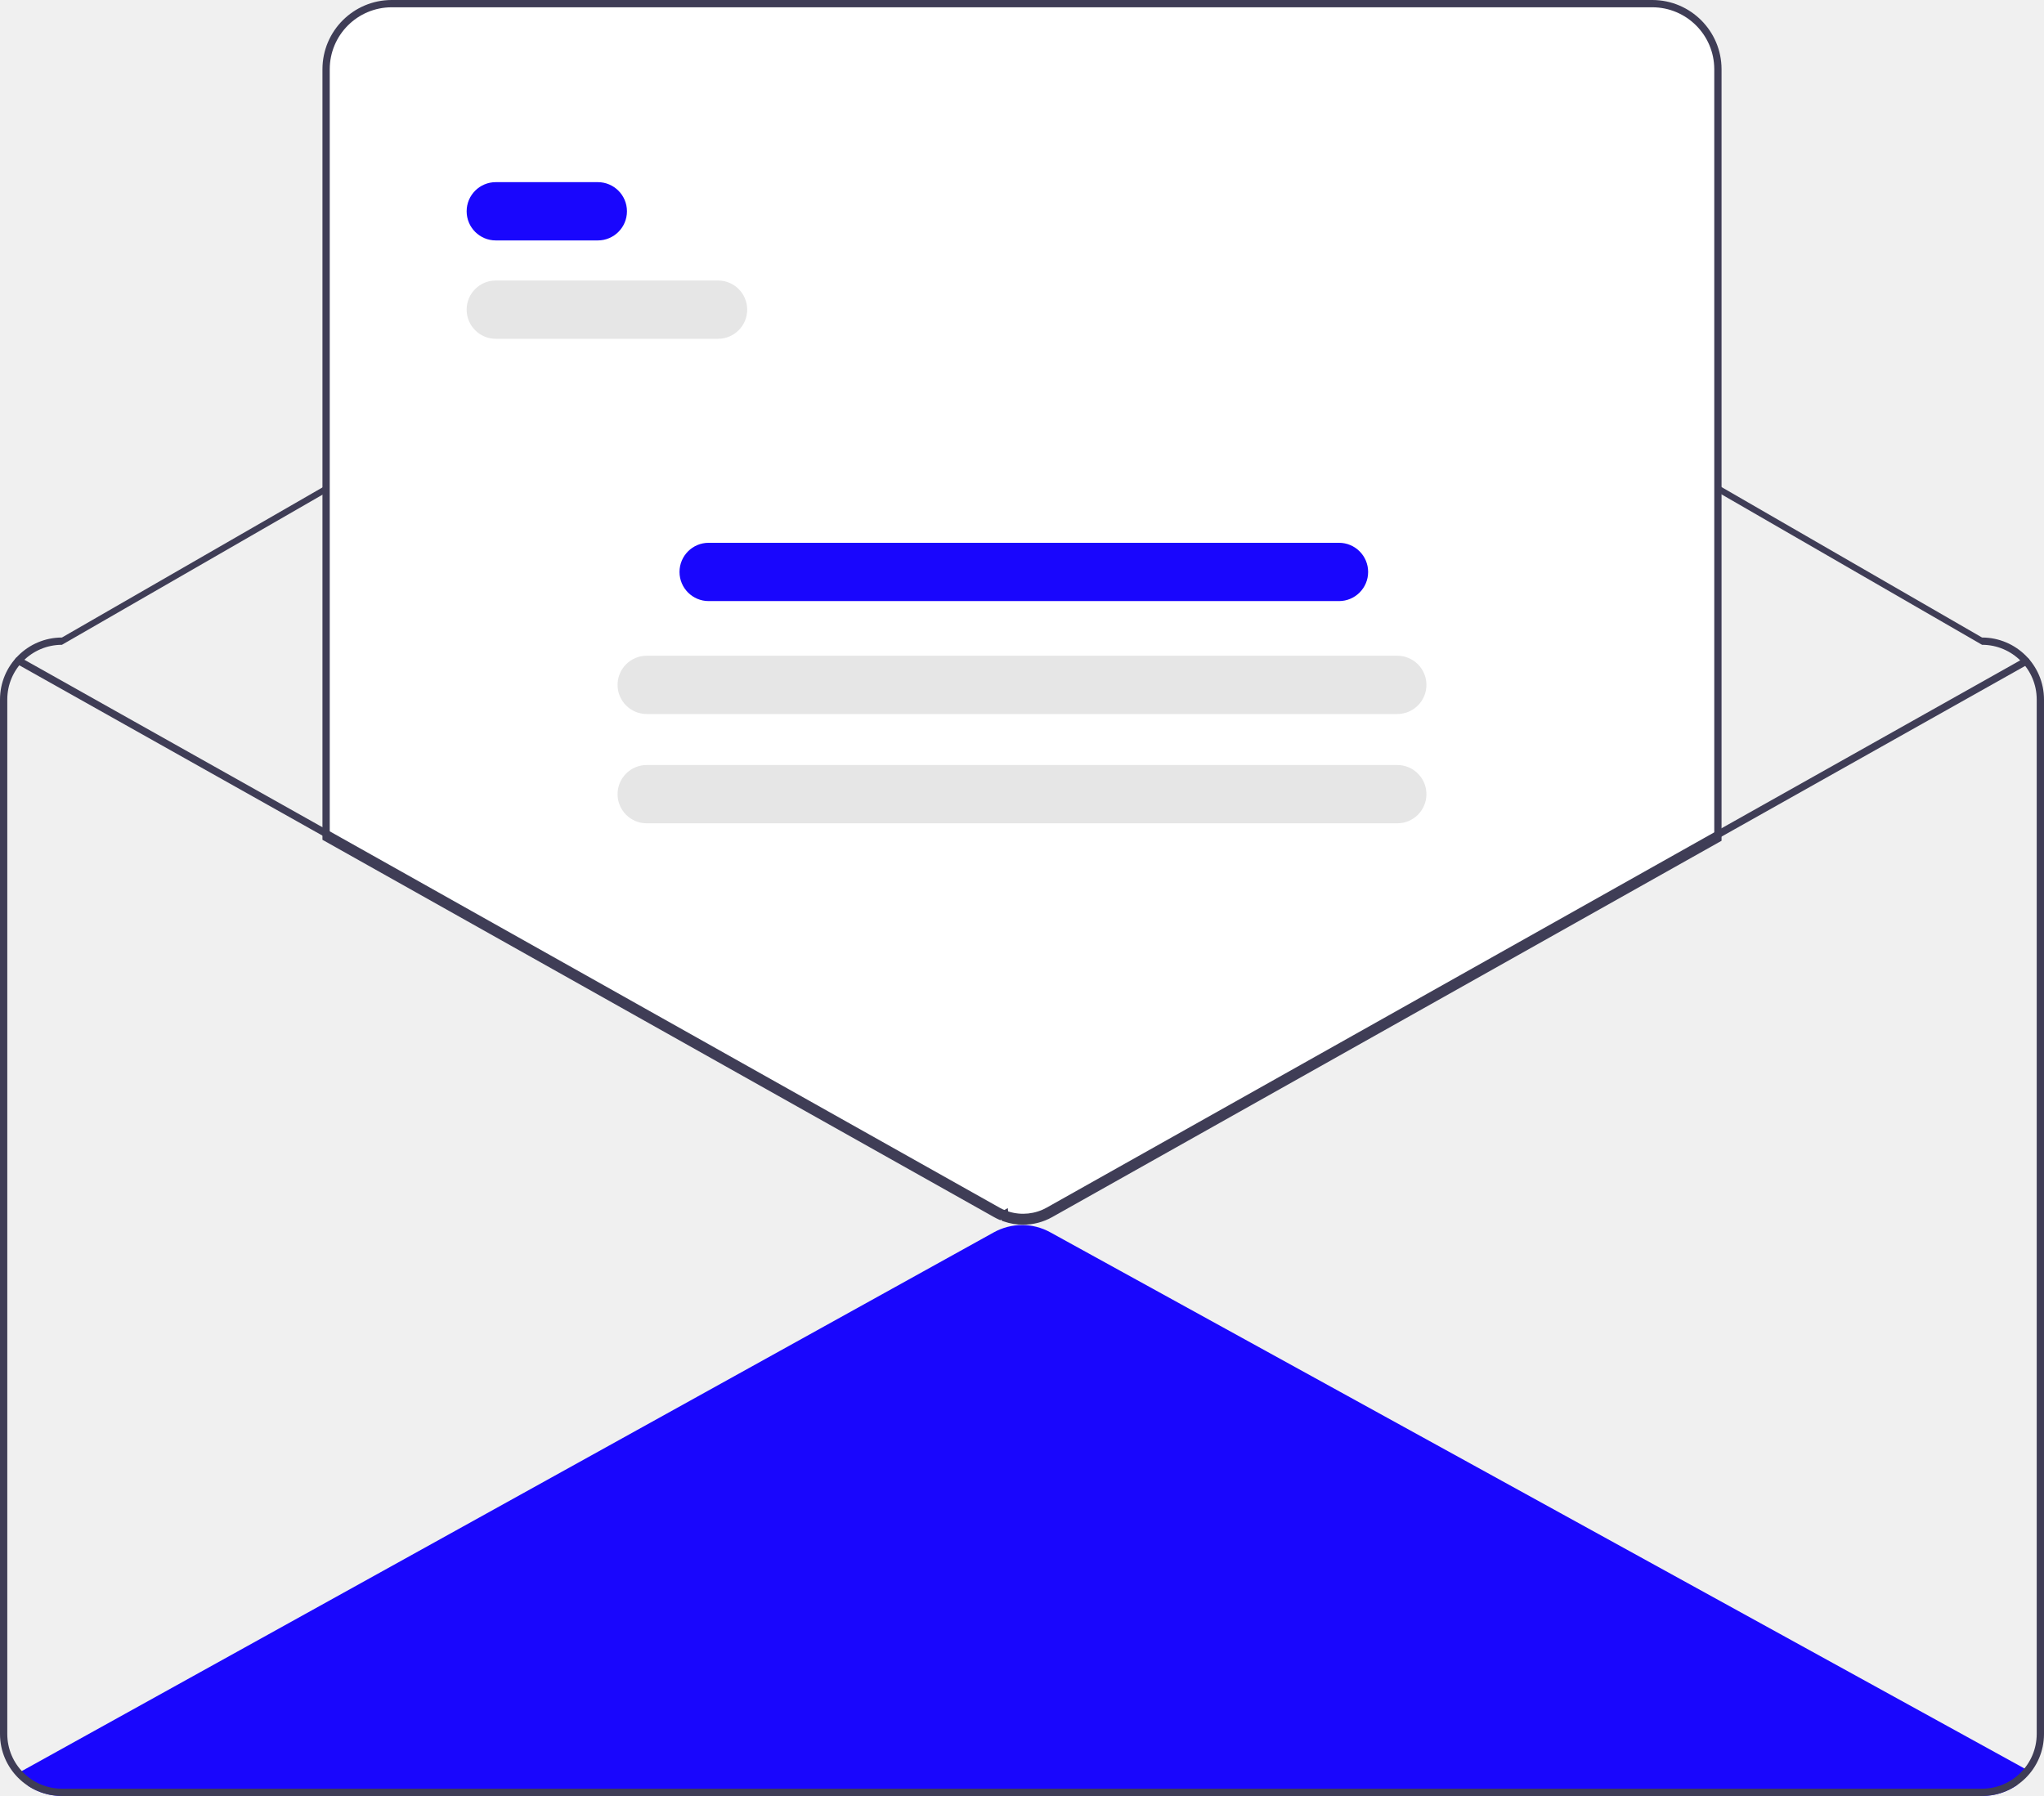
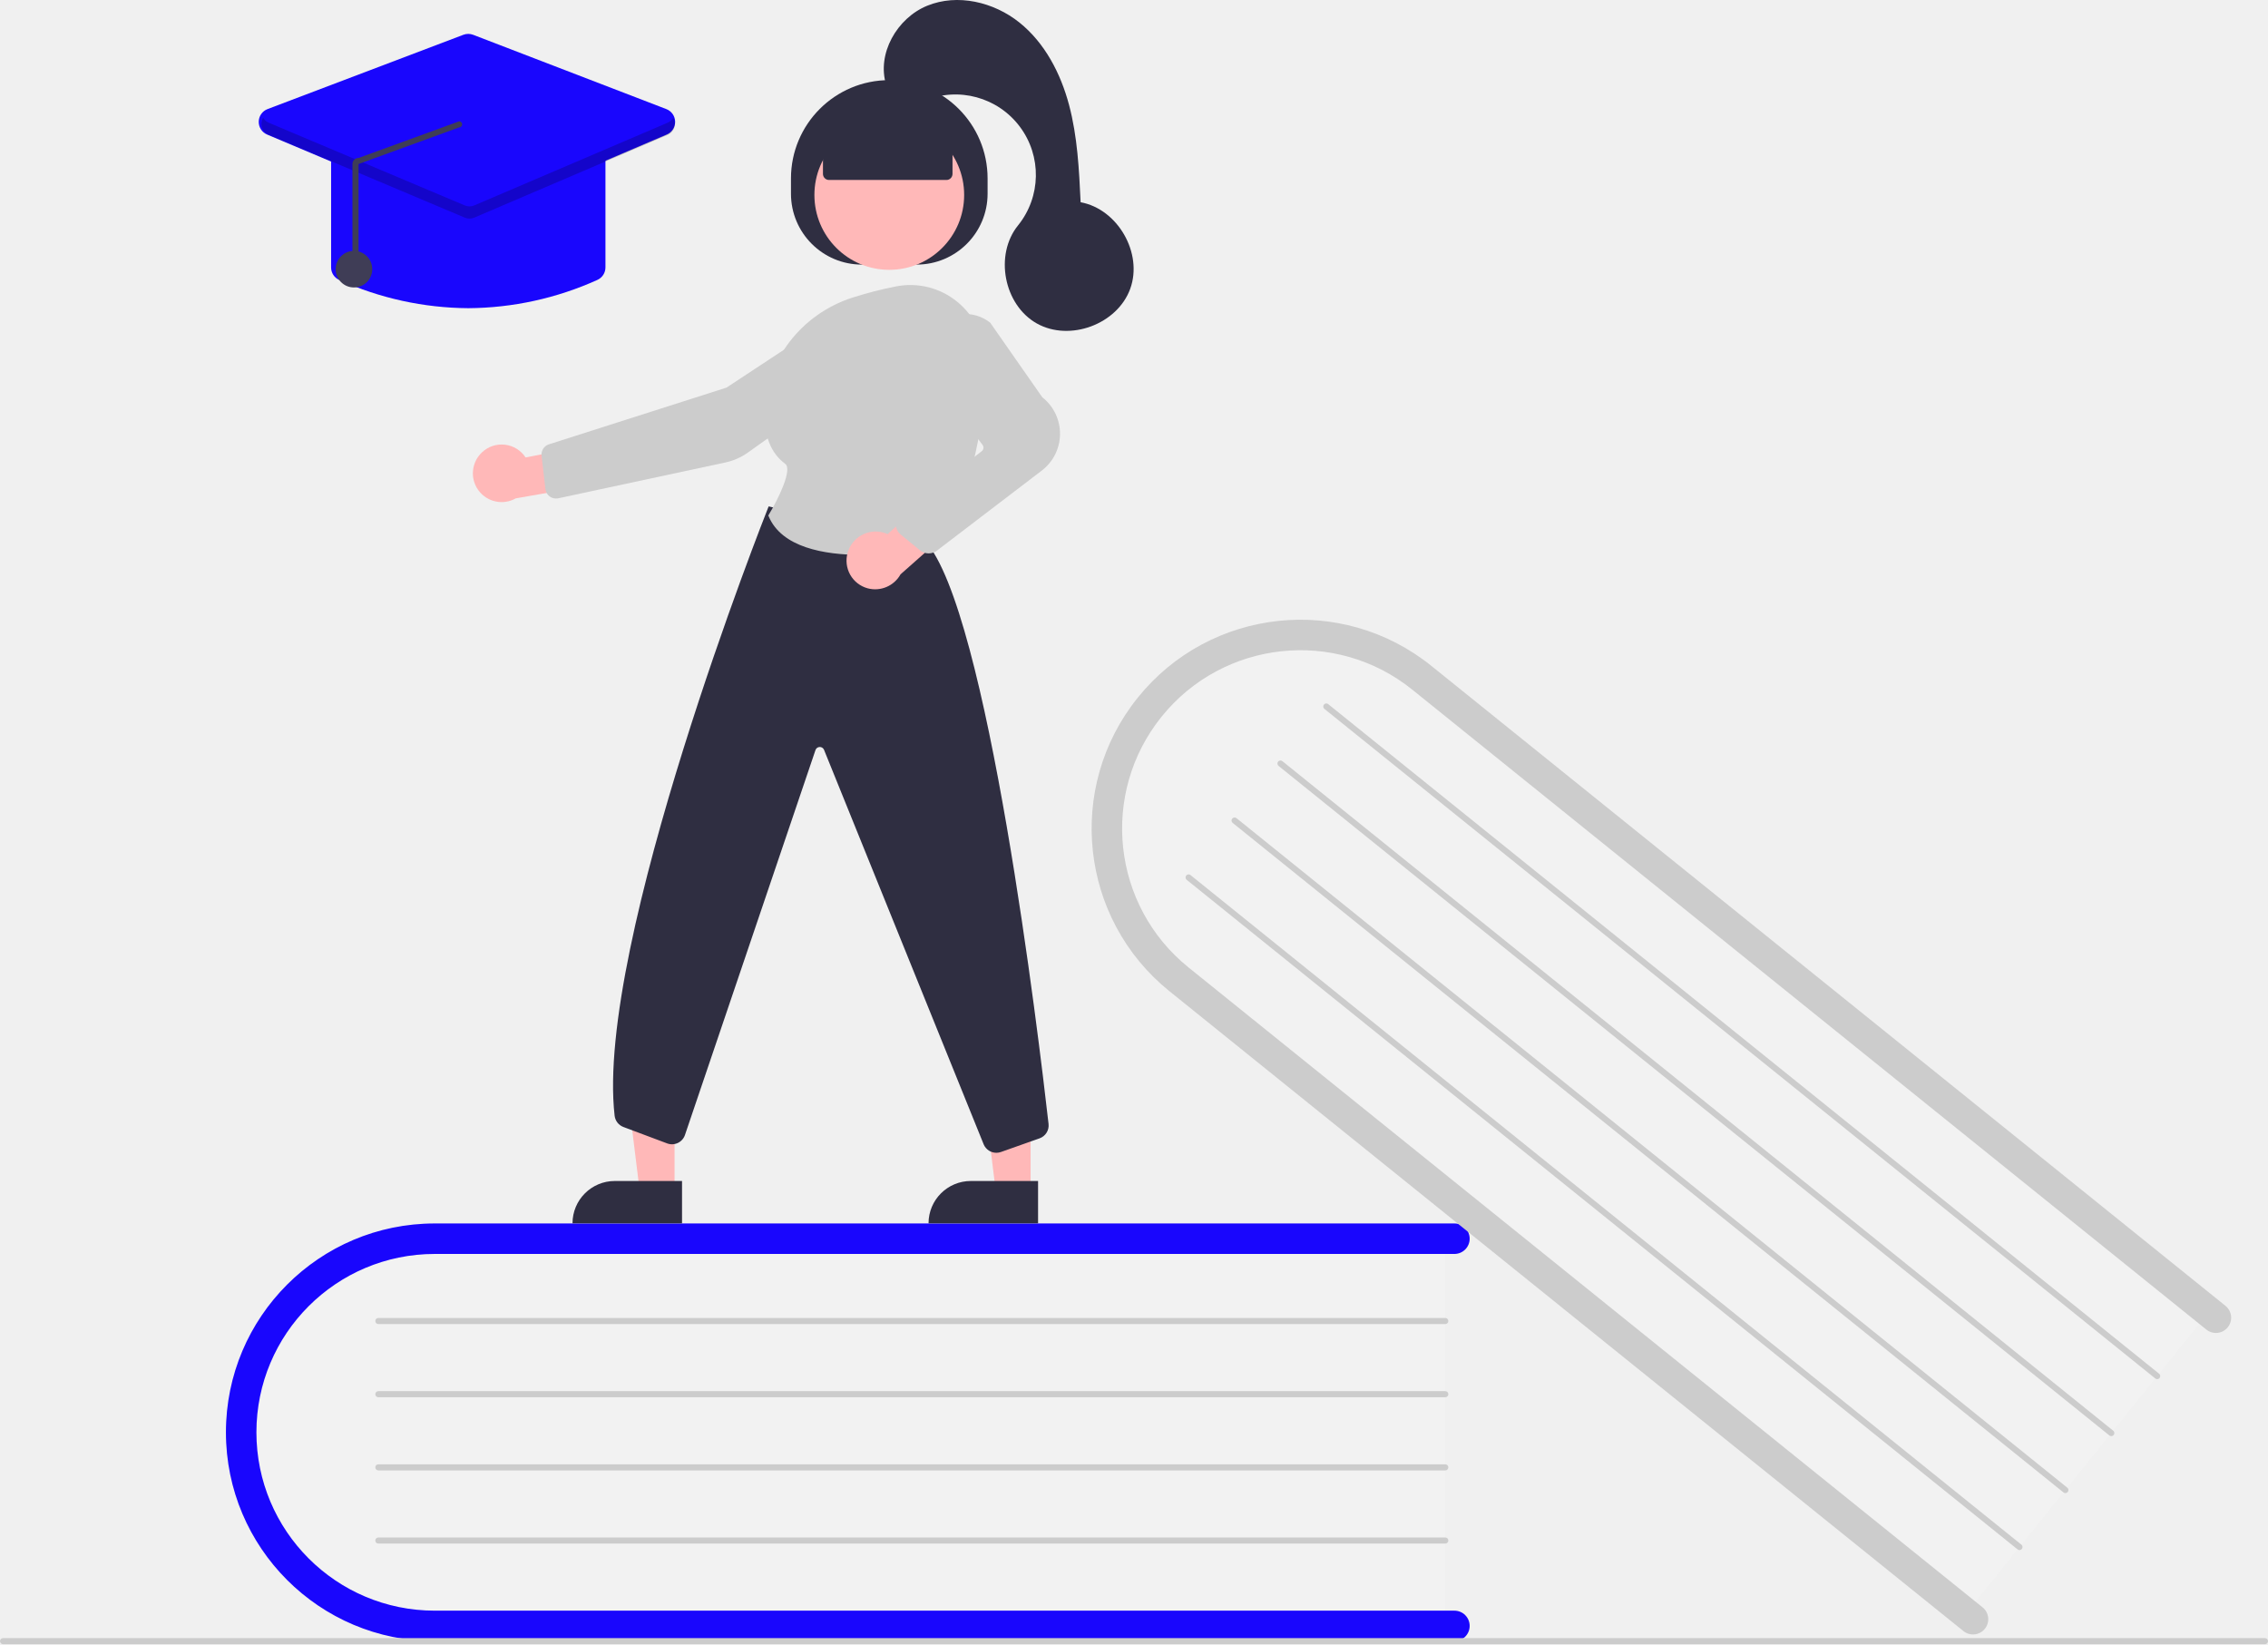
- <svg xmlns="http://www.w3.org/2000/svg" id="bf59fb71-ac1e-4020-97b5-5970fed6e003" data-name="Layer 1" width="561" height="493" viewBox="0 0 561 493">
-   <path d="M876.03,689.45c-.98,1.37-1.97,2.73-2.95,4.08A16.828,16.828,0,0,1,863.5,696.5h-527a16.904,16.904,0,0,1-9.21-2.72c-.91-1.2-1.81-2.41-2.72-3.62l.91-.5L592.27,541.78a16.019,16.019,0,0,1,15.47-.02L875.13,688.95Z" transform="translate(-319.5 -203.5)" fill="#1906fd" />
-   <path d="M863.5,378.5,632.282,244.97a64.023,64.023,0,0,0-63.981-.032L336.5,378.5a17.024,17.024,0,0,0-17,17v284a17.02,17.02,0,0,0,17,17h527a17.029,17.029,0,0,0,17-17v-284A17.024,17.024,0,0,0,863.5,378.5Zm15,301a15.036,15.036,0,0,1-15,15h-527a15.027,15.027,0,0,1-15-15v-284a15.018,15.018,0,0,1,15-15L568.3,246.938a64.023,64.023,0,0,1,63.981.032L863.5,380.5a15.018,15.018,0,0,1,15,15Z" transform="translate(-319.5 -203.5)" fill="#3f3d56" />
-   <path d="M600.3,539.18a15.363,15.363,0,0,1-5.116-.858l-.302-.107-.061-.672c-.188.093-.379.182-.569.266l-.201.088-.201-.089c-.421-.185-.84-.395-1.244-.622L408.5,433.732V222.5A18.521,18.521,0,0,1,427,204H773a18.521,18.521,0,0,1,18.5,18.5V434.002l-.255.144-183.25,103.04A15.757,15.757,0,0,1,600.3,539.18Z" transform="translate(-319.5 -203.5)" fill="#fff" />
-   <path d="M600.3,539.68a15.856,15.856,0,0,1-5.282-.887l-.605-.213-.026-.286-.337.148-.402-.177c-.437-.192-.87-.409-1.288-.645L408,434.025V222.5a19.022,19.022,0,0,1,19-19H773a19.022,19.022,0,0,1,19,19V434.295L608.24,537.622A16.253,16.253,0,0,1,600.3,539.68Zm-4.013-2.577a14.492,14.492,0,0,0,10.974-1.226L790,433.125V222.5a17.019,17.019,0,0,0-17-17H427a17.019,17.019,0,0,0-17,17V432.854l11.99,6.733,171.35,96.291q.35.197.71.371.36-.174.709-.37l1.347-.759Z" transform="translate(-319.5 -203.5)" fill="#3f3d56" />
-   <path d="M876.07,385.88,803.5,426.68,791,433.71,607.75,536.75a15.242,15.242,0,0,1-7.45,1.93,14.911,14.911,0,0,1-4.95-.83,12.054,12.054,0,0,1-1.3-.5q-.614-.27-1.2-.6L421.5,440.46,409,433.44l-84.92-47.72a1.011,1.011,0,0,1-.38-1.37.999.999,0,0,1,1.36-.38L409,431.14l12.5,7.02L593.83,535a13.074,13.074,0,0,0,1.78.83c.26.1.53.19.8.27A13.264,13.264,0,0,0,606.77,535L791,431.42l12.5-7.03,71.59-40.25a.998.998,0,1,1,.98,1.74Z" transform="translate(-319.5 -203.5)" fill="#3f3d56" />
-   <path d="M483.575,269.5h-28a8,8,0,0,1,0-16h28a8,8,0,0,1,0,16Z" transform="translate(-319.5 -203.5)" fill="#1906fd" />
-   <path d="M516.575,296.5h-61a8,8,0,0,1,0-16h61a8,8,0,0,1,0,16Z" transform="translate(-319.5 -203.5)" fill="#e6e6e6" />
-   <path d="M687,368.5H514a8,8,0,0,1,0-16H687a8,8,0,0,1,0,16Z" transform="translate(-319.5 -203.5)" fill="#1906fd" />
-   <path d="M703,399.5H497a8,8,0,0,1,0-16H703a8,8,0,0,1,0,16Z" transform="translate(-319.5 -203.5)" fill="#e6e6e6" />
-   <path d="M703,429.5H497a8,8,0,0,1,0-16H703a8,8,0,0,1,0,16Z" transform="translate(-319.5 -203.5)" fill="#e6e6e6" />
+ <svg xmlns="http://www.w3.org/2000/svg" id="b7798a4d-5163-44df-883c-b45df1683271" data-name="Layer 1" width="744" height="539.286" viewBox="0 0 744 539.286">
+   <path d="M702.114,584.643v130H376.415c-37.109,0-67.301-29.16-67.301-65s30.192-65,67.301-65Z" transform="translate(-228 -180.357)" fill="#f2f2f2" />
+   <path d="M710.114,713.643a5.002,5.002,0,0,1-5,5h-334.5a68.5,68.5,0,1,1,0-137h334.5a5,5,0,0,1,0,10h-334.5a58.5,58.5,0,1,0,0,117h334.5A5.002,5.002,0,0,1,710.114,713.643Z" transform="translate(-228 -180.357)" fill="#1906fd" />
+   <path d="M702.114,614.643h-350a1,1,0,1,1,0-2h350a1,1,0,0,1,0,2Z" transform="translate(-228 -180.357)" fill="#ccc" />
+   <path d="M702.114,638.643h-350a1,1,0,1,1,0-2h350a1,1,0,0,1,0,2Z" transform="translate(-228 -180.357)" fill="#ccc" />
+   <path d="M702.114,662.643h-350a1,1,0,1,1,0-2h350a1,1,0,0,1,0,2Z" transform="translate(-228 -180.357)" fill="#ccc" />
+   <path d="M702.114,686.643h-350a1,1,0,1,1,0-2h350a1,1,0,0,1,0,2Z" transform="translate(-228 -180.357)" fill="#ccc" />
+   <path d="M953.832,609.114,872.267,710.342,618.652,505.992c-28.896-23.283-34.111-64.932-11.624-92.84s64.292-31.671,93.189-8.388Z" transform="translate(-228 -180.357)" fill="#f2f2f2" />
+   <path d="M879.124,714.583a5.002,5.002,0,0,1-7.031.756L611.625,505.467a68.5,68.5,0,0,1,85.957-106.679L958.05,608.66a5,5,0,1,1-6.274,7.787L691.307,406.575a58.5,58.5,0,1,0-73.408,91.106L878.367,707.553A5.002,5.002,0,0,1,879.124,714.583Z" transform="translate(-228 -180.357)" fill="#ccc" />
+   <path d="M935.009,632.474,662.471,412.877a1,1,0,1,1,1.255-1.557L936.264,630.917a1,1,0,1,1-1.255,1.557Z" transform="translate(-228 -180.357)" fill="#ccc" />
+   <path d="M919.951,651.163,647.413,431.565a1,1,0,0,1,1.255-1.557L921.206,649.605a1,1,0,1,1-1.255,1.557Z" transform="translate(-228 -180.357)" fill="#ccc" />
+   <path d="M904.893,669.851,632.355,450.254a1,1,0,0,1,1.255-1.557L906.148,668.294a1,1,0,1,1-1.255,1.557Z" transform="translate(-228 -180.357)" fill="#ccc" />
+   <path d="M889.835,688.539,617.297,468.942a1,1,0,1,1,1.255-1.557L891.089,686.982a1,1,0,1,1-1.255,1.557Z" transform="translate(-228 -180.357)" fill="#ccc" />
+   <path d="M971,719.643H229a1,1,0,0,1,0-2H971a1,1,0,0,1,0,2Z" transform="translate(-228 -180.357)" fill="#ccc" />
+   <polygon points="338.081 390.622 326.649 390.621 321.212 346.525 338.085 346.527 338.081 390.622" fill="#ffb8b8" />
+   <path d="M318.482,387.355h22.048a0,0,0,0,1,0,0v13.882a0,0,0,0,1,0,0H304.6a0,0,0,0,1,0,0v0A13.882,13.882,0,0,1,318.482,387.355Z" fill="#2f2e41" />
+   <polygon points="221.286 390.622 209.854 390.621 204.417 346.525 221.29 346.527 221.286 390.622" fill="#ffb8b8" />
+   <path d="M201.688,387.355h22.048a0,0,0,0,1,0,0v13.882a0,0,0,0,1,0,0H187.806a0,0,0,0,1,0,0v0A13.882,13.882,0,0,1,201.688,387.355Z" fill="#2f2e41" />
+   <path d="M487.471,243.89v-5a32.25,32.25,0,0,1,32.25-32.25h0a32.25,32.25,0,0,1,32.25,32.25v5a23.25,23.25,0,0,1-23.25,23.25h-18A23.25,23.25,0,0,1,487.471,243.89Z" transform="translate(-228 -180.357)" fill="#2f2e41" />
+   <circle cx="291.721" cy="63.942" r="24.561" fill="#ffb8b8" />
+   <path d="M634.488,376.475" transform="translate(-228 -180.357)" fill="#ffb8b8" />
+   <path d="M386.125,328.713A9.377,9.377,0,0,1,400.405,330.39l21.055-3.983,5.541,12.205-29.812,5.207a9.428,9.428,0,0,1-11.064-15.106Z" transform="translate(-228 -180.357)" fill="#ffb8b8" />
+   <path d="M500.573,284.328l.275.417L466.322,307.49l-58.258,18.603a3.508,3.508,0,0,0-2.412,3.738l1.271,10.947a3.501,3.501,0,0,0,4.21,3.018l54.83-11.753a19.806,19.806,0,0,0,7.371-3.245L512.122,301.201a10.02,10.02,0,0,0,4.158-8.947,9.975,9.975,0,0,0-15.433-7.508Z" transform="translate(-228 -180.357)" fill="#ccc" />
+   <path d="M554.853,558.466a4.518,4.518,0,0,1-4.138-2.701l-52.41-129.501a1.5,1.5,0,0,0-2.809.158L452.739,552.495a4.501,4.501,0,0,1-5.882,2.891l-14.338-5.377a4.489,4.489,0,0,1-2.897-3.705c-6.45-56.192,49.8-198.03,50.369-199.456l.157-.395,51.277,11.343.107.116c20.458,22.318,37.273,163.082,40.437,191.074a4.479,4.479,0,0,1-2.971,4.747l-12.656,4.476A4.457,4.457,0,0,1,554.853,558.466Z" transform="translate(-228 -180.357)" fill="#2f2e41" />
+   <path d="M510.673,362.363c-12.424,0-26.274-2.477-30.538-12.701l-.098-.235.133-.218c3.365-5.521,7.813-14.94,5.422-16.709-4.709-3.482-6.994-9.21-6.792-17.025.44-16.966,12-32.029,28.766-37.482h0A127.642,127.642,0,0,1,521.829,274.321a24.281,24.281,0,0,1,20.133,4.972,24.526,24.526,0,0,1,9.096,18.871c.176,18.131-2.615,43.383-16.912,60.72a4.448,4.448,0,0,1-2.633,1.531A122.223,122.223,0,0,1,510.673,362.363Z" transform="translate(-228 -180.357)" fill="#ccc" />
+   <path d="M506.051,361.684a9.556,9.556,0,0,1,11.678-6.664,9.407,9.407,0,0,1,1.448.536l15.987-14.549,11.118,7.49-22.862,20.231a9.539,9.539,0,0,1-10.813,4.587A9.394,9.394,0,0,1,506.051,361.684Z" transform="translate(-228 -180.357)" fill="#ffb8b8" />
+   <path d="M532.632,361.869a4.488,4.488,0,0,1-2.845-1.015l-6.304-5.152a4.5,4.5,0,0,1,.109-7.055l26.442-20.28a1.503,1.503,0,0,0,.283-2.095L533.996,304.696a13.285,13.285,0,0,1,.887-17.114h0a13.248,13.248,0,0,1,17.888-1.431l.103.109,17.042,24.402a15.193,15.193,0,0,1-.36,24.186l-34.246,26.139A4.507,4.507,0,0,1,532.632,361.869Z" transform="translate(-228 -180.357)" fill="#ccc" />
+   <path d="M497.965,237.39V225.204l21.756-9.5,20.744,9.5v12.186a2,2,0,0,1-2,2h-38.5A2,2,0,0,1,497.965,237.39Z" transform="translate(-228 -180.357)" fill="#2f2e41" />
+   <path d="M518.722,208.257c-3.199-10.239,3.519-21.972,13.451-26.025s21.813-1.22,30.194,5.476,13.58,16.724,16.335,27.091,3.278,21.177,3.787,31.891c12.202,2.241,20.503,16.714,16.276,28.378s-19.873,17.459-30.678,11.362-13.935-22.485-6.136-32.134a26.374,26.374,0,0,0-30.688-40.91C525.248,215.902,517.702,209.368,518.722,208.257Z" transform="translate(-228 -180.357)" fill="#2f2e41" />
+   <path d="M381.614,281.44a104.449,104.449,0,0,1-42.348-9.275,4.473,4.473,0,0,1-2.652-4.104V231.643a4.505,4.505,0,0,1,4.5-4.5h81a4.505,4.505,0,0,1,4.5,4.5v36.418a4.473,4.473,0,0,1-2.652,4.104h0A104.449,104.449,0,0,1,381.614,281.44Z" transform="translate(-228 -180.357)" fill="#1906fd" />
+   <path d="M381.603,251.937a4.505,4.505,0,0,1-1.749-.352l-64.232-27.1a4.5,4.5,0,0,1,.153-8.353L380.008,191.765a4.484,4.484,0,0,1,3.211.007l63.372,24.368a4.5,4.5,0,0,1,.154,8.338L383.373,251.577A4.507,4.507,0,0,1,381.603,251.937Z" transform="translate(-228 -180.357)" fill="#1906fd" />
+   <circle cx="116.114" cy="88.286" r="6" fill="#3f3d56" />
+   <path d="M446.965,220.631,383.592,247.73a4,4,0,0,1-3.127.008l-64.232-27.099a3.925,3.925,0,0,1-1.913-1.681,3.997,3.997,0,0,0,1.913,5.681l64.232,27.099a4,4,0,0,0,3.127-.008l63.373-27.099a3.997,3.997,0,0,0,1.895-5.673A3.927,3.927,0,0,1,446.965,220.631Z" transform="translate(-228 -180.357)" opacity="0.2" />
+   <path d="M344.618,268.62a1,1,0,0,0,1-1V234.158l32.981-12.015a1,1,0,0,0,.03-2l-32.981,12.015a1.962,1.962,0,0,0-1.433.575,1.986,1.986,0,0,0-.596,1.425v33.461A1,1,0,0,0,344.618,268.62Z" transform="translate(-228 -180.357)" fill="#3f3d56" />
</svg>
